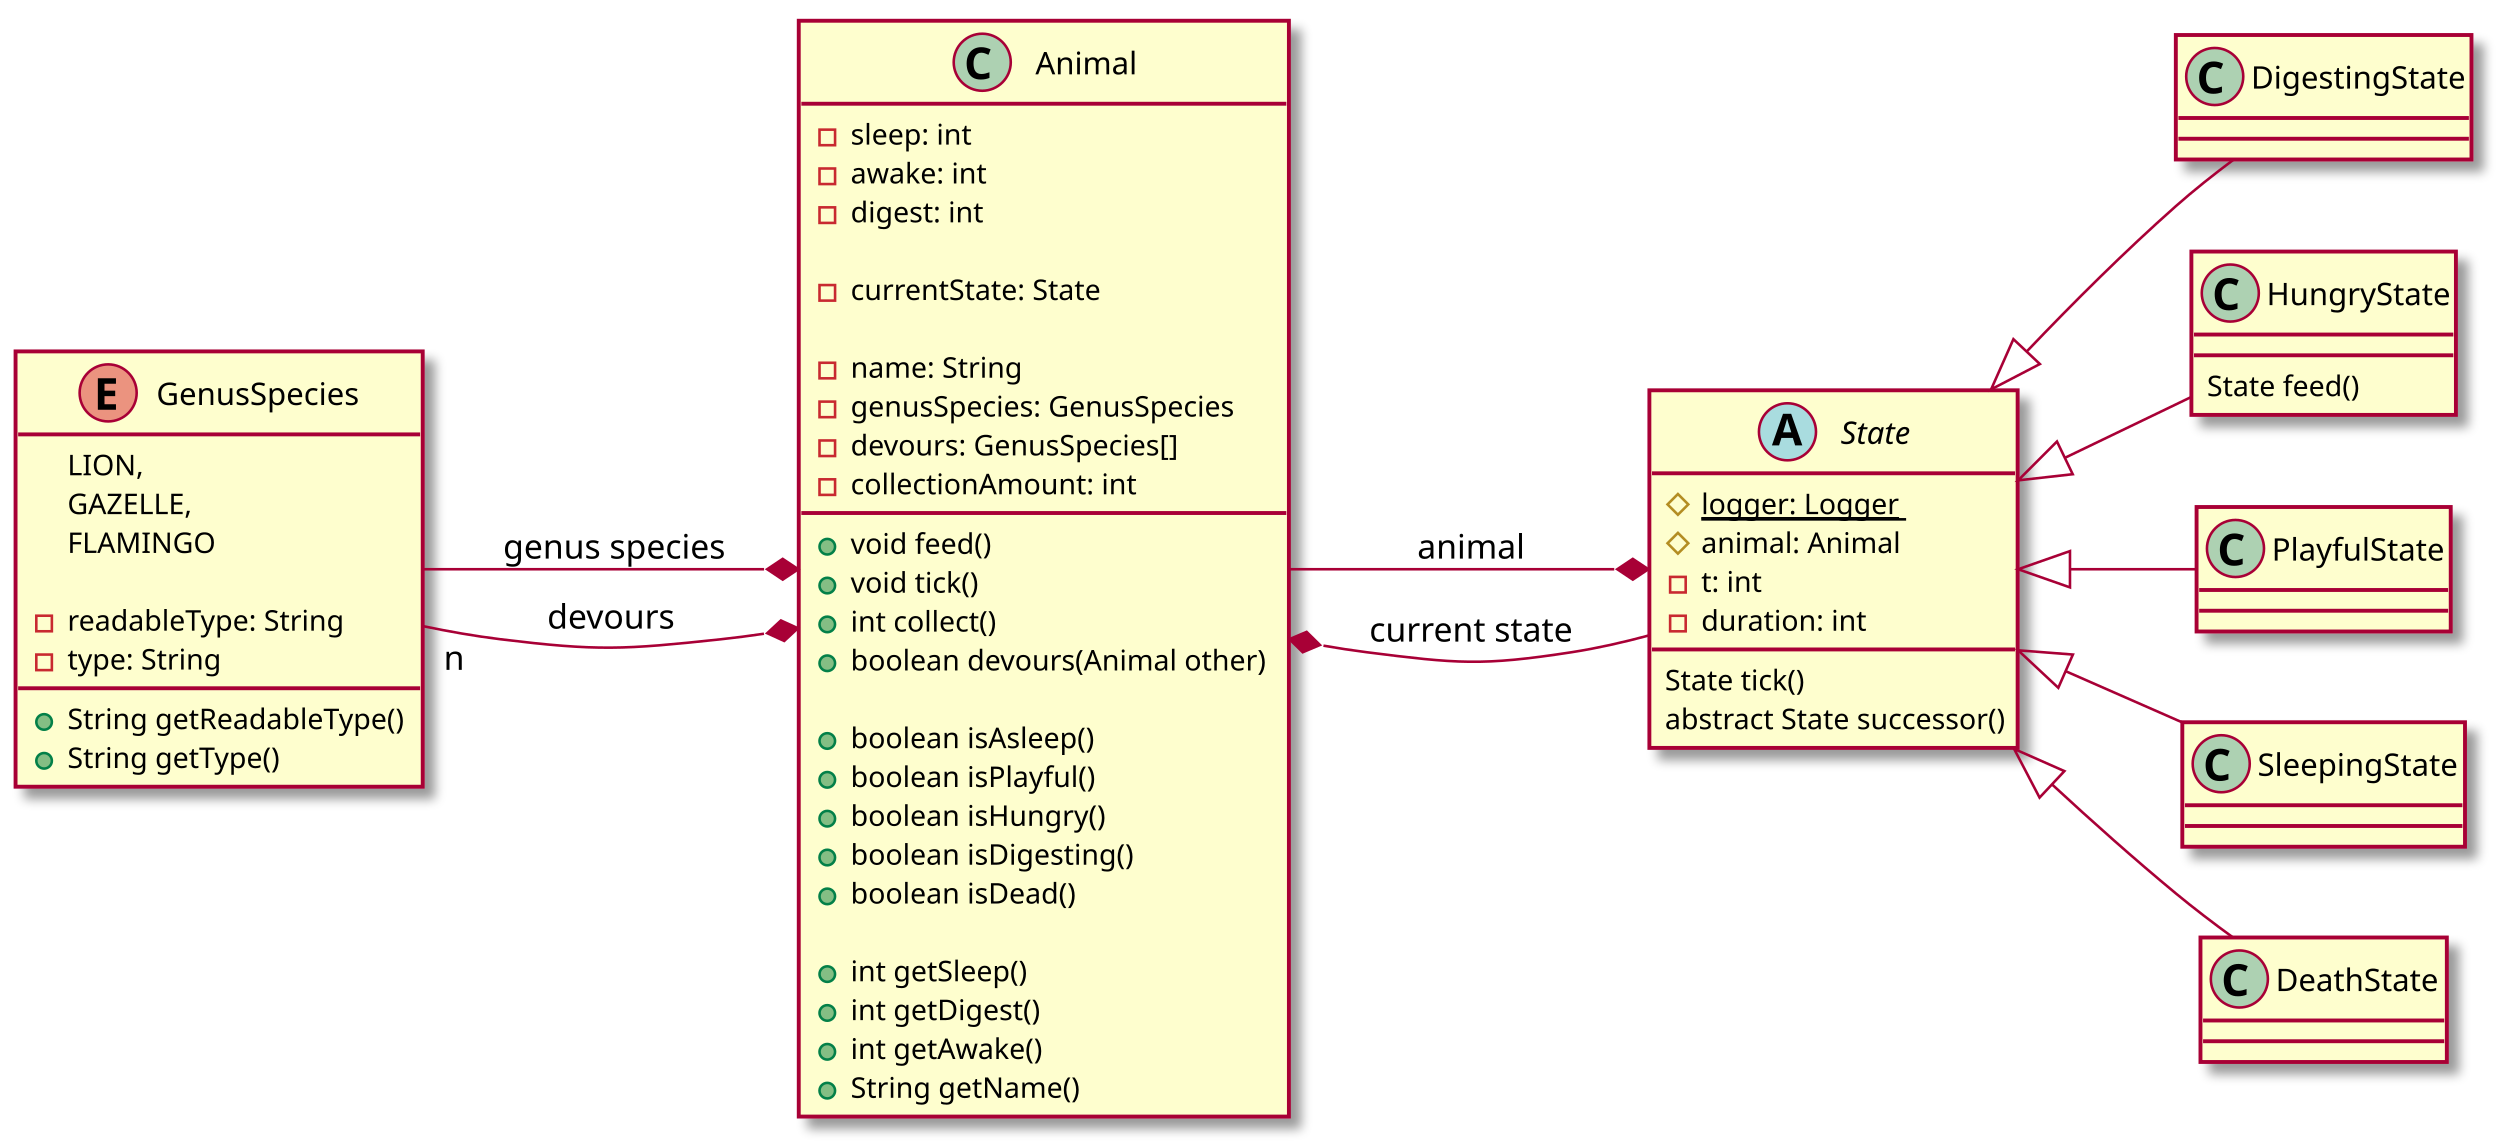
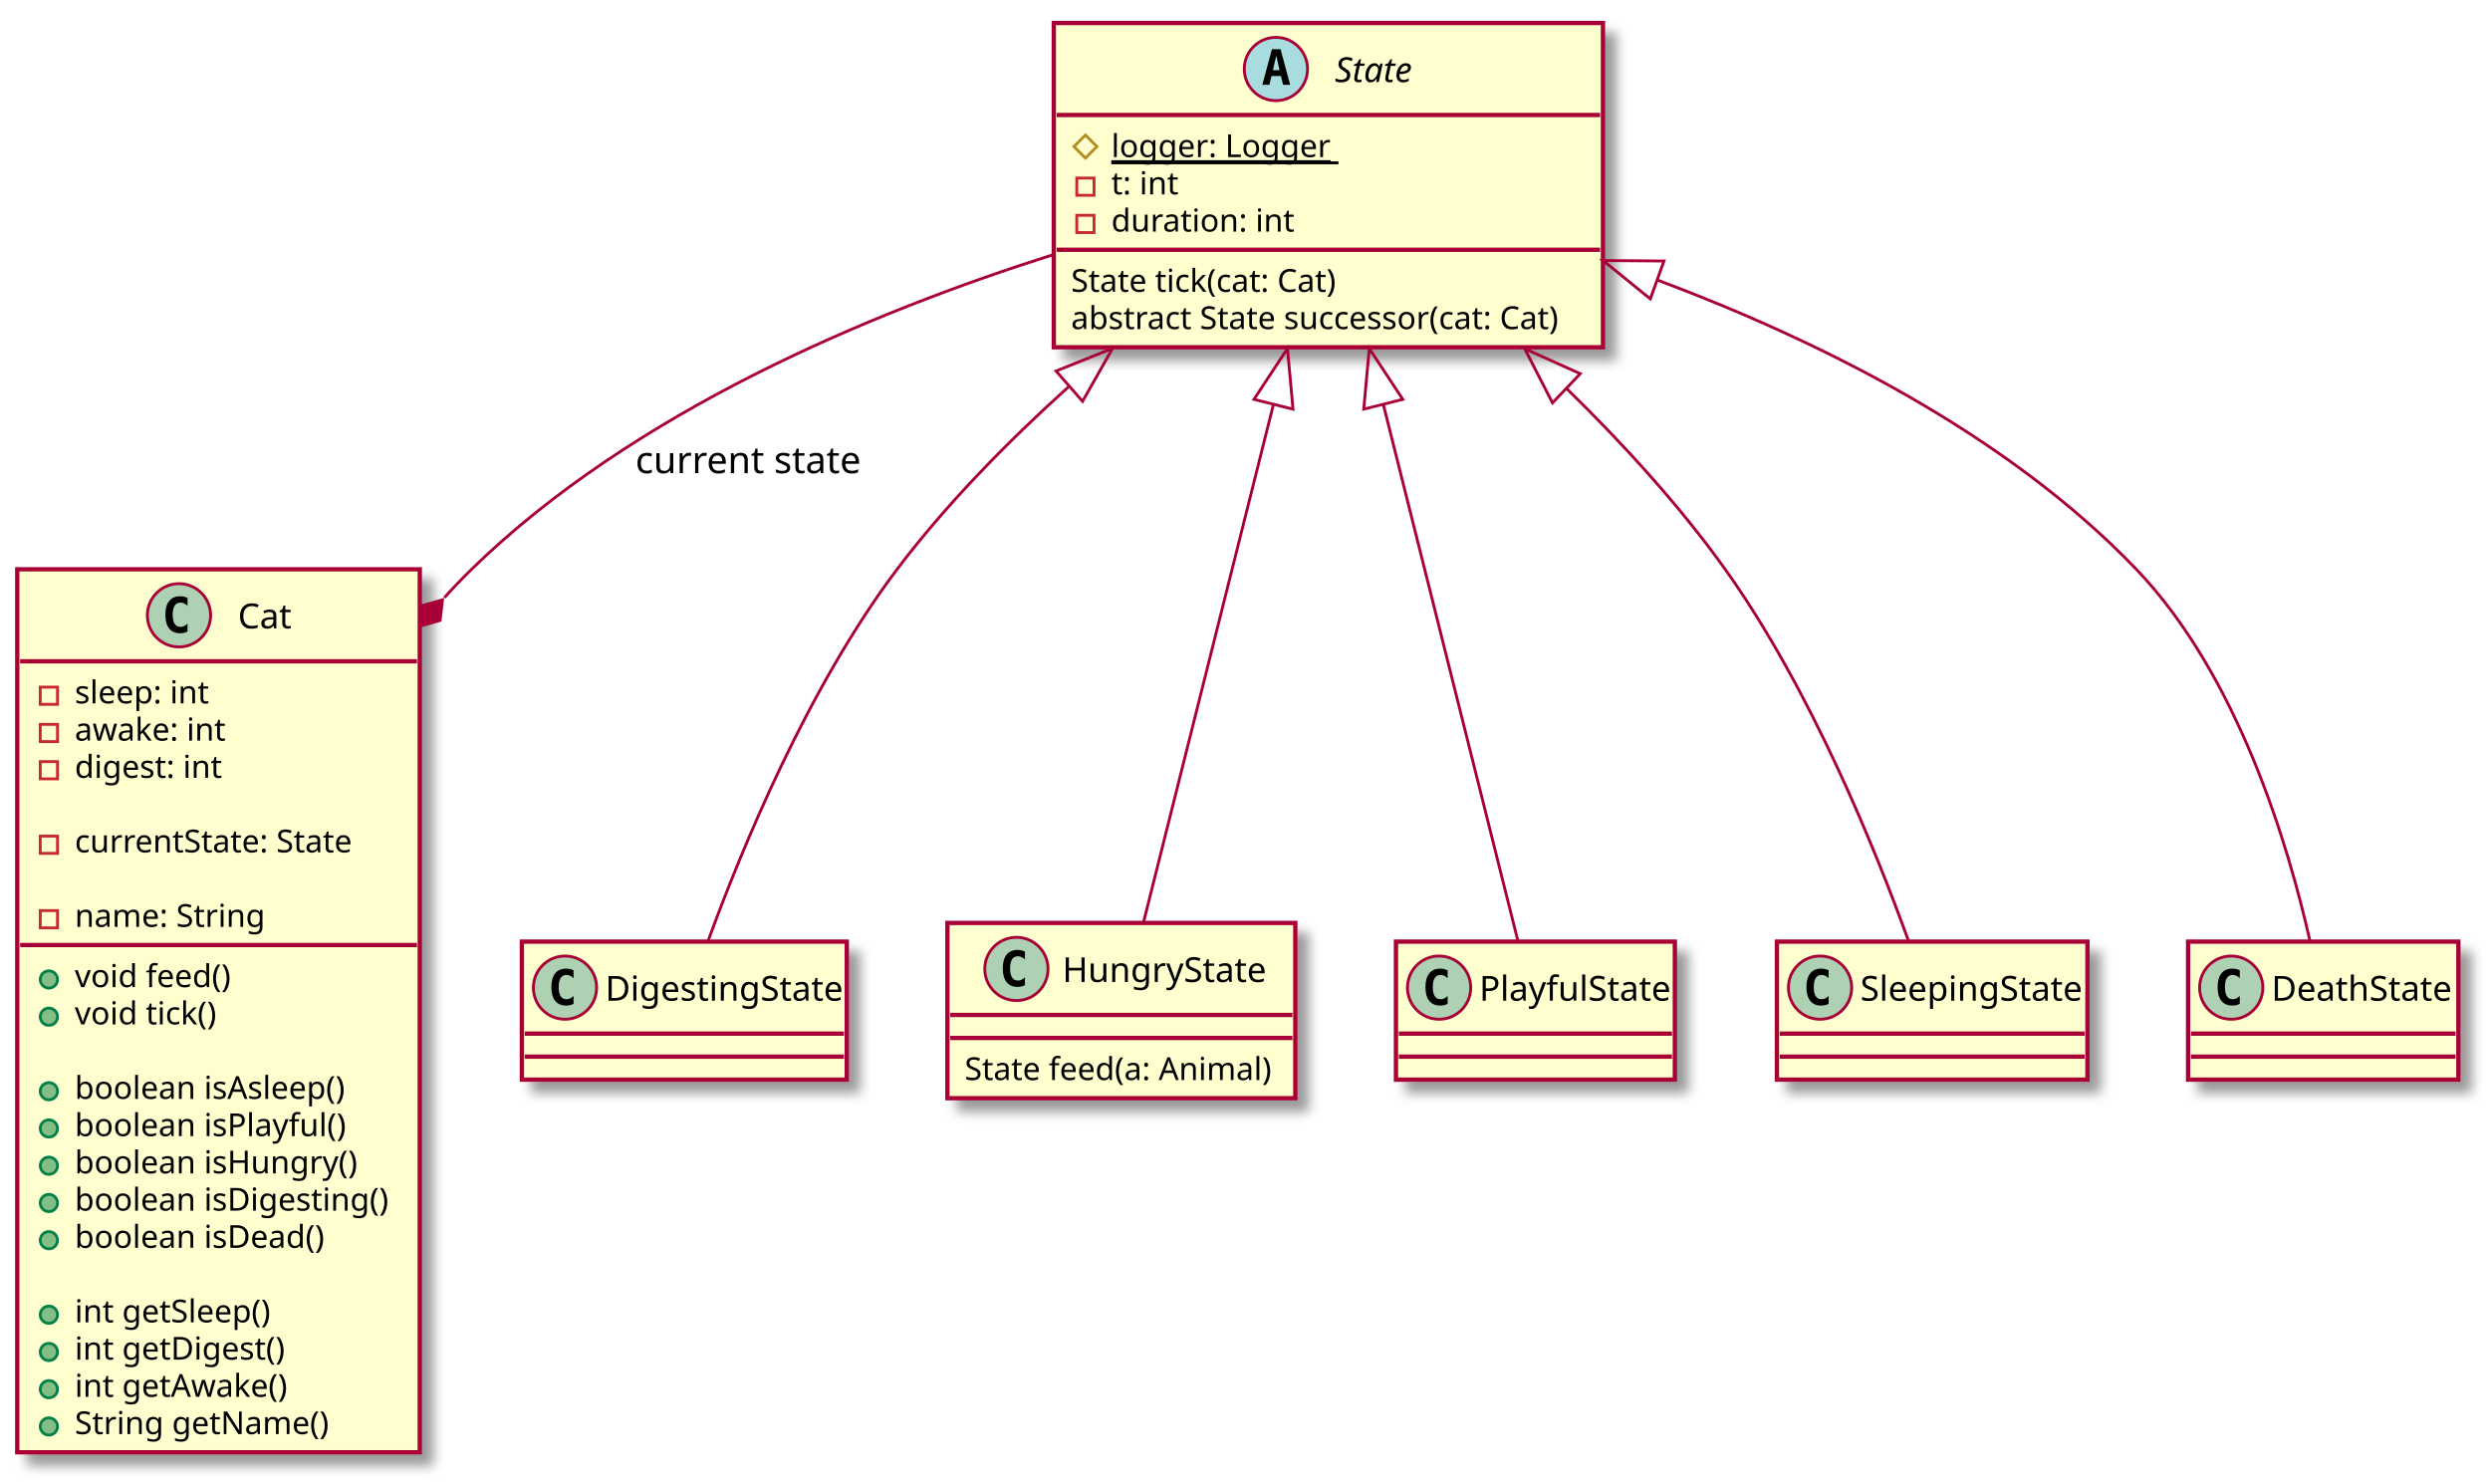
- <svg xmlns="http://www.w3.org/2000/svg" contentScriptType="application/ecmascript" contentStyleType="text/css" height="441px" preserveAspectRatio="none" style="width:964px;height:441px;" version="1.1" viewBox="0 0 964 441" width="964px" zoomAndPan="magnify">
+ <svg xmlns="http://www.w3.org/2000/svg" contentScriptType="application/ecmascript" contentStyleType="text/css" height="516px" preserveAspectRatio="none" style="width:866px;height:516px;" version="1.1" viewBox="0 0 866 516" width="866px" zoomAndPan="magnify">
  <defs>
-     <filter height="300%" id="fofs3wx5p84sv" width="300%" x="-1" y="-1">
+     <filter height="300%" id="f1sojmrz2b79jj" width="300%" x="-1" y="-1">
      <feGaussianBlur result="blurOut" stdDeviation="2.0" />
      <feColorMatrix in="blurOut" result="blurOut2" type="matrix" values="0 0 0 0 0 0 0 0 0 0 0 0 0 0 0 0 0 0 .4 0" />
      <feOffset dx="4.0" dy="4.0" in="blurOut2" result="blurOut3" />
      <feBlend in="SourceGraphic" in2="blurOut3" mode="normal" />
    </filter>
  </defs>
  <g>
-     <rect fill="#FEFECE" filter="url(#fofs3wx5p84sv)" height="167.855" id="GenusSpecies" style="stroke: #A80036; stroke-width: 1.5;" width="157" x="6" y="135.5" />
-     <ellipse cx="41.7" cy="151.5" fill="#EB937F" rx="11" ry="11" style="stroke: #A80036; stroke-width: 1.0;" />
-     <path d="M44.716,158 L37.731,158 L37.731,145.859 L44.716,145.859 L44.716,147.969 L40.294,147.969 L40.294,150.641 L44.419,150.641 L44.419,152.75 L40.294,152.75 L40.294,155.875 L44.716,155.875 L44.716,158 Z " />
-     <text fill="#000000" font-family="sans-serif" font-size="12" lengthAdjust="spacingAndGlyphs" textLength="79" x="60.3" y="156.156">GenusSpecies</text>
-     <line style="stroke: #A80036; stroke-width: 1.5;" x1="7" x2="162" y1="167.5" y2="167.5" />
-     <text fill="#000000" font-family="sans-serif" font-size="11" lengthAdjust="spacingAndGlyphs" textLength="30" x="26" y="183.259">LION,</text>
-     <text fill="#000000" font-family="sans-serif" font-size="11" lengthAdjust="spacingAndGlyphs" textLength="48" x="26" y="198.241">GAZELLE,</text>
-     <text fill="#000000" font-family="sans-serif" font-size="11" lengthAdjust="spacingAndGlyphs" textLength="58" x="26" y="213.223">FLAMINGO</text>
-     <text fill="#000000" font-family="sans-serif" font-size="11" lengthAdjust="spacingAndGlyphs" textLength="0" x="29" y="228.205" />
-     <rect fill="none" height="6" style="stroke: #C82930; stroke-width: 1.0;" width="6" x="14" y="237.418" />
-     <text fill="#000000" font-family="sans-serif" font-size="11" lengthAdjust="spacingAndGlyphs" textLength="109" x="26" y="243.186">readableType: String</text>
-     <rect fill="none" height="6" style="stroke: #C82930; stroke-width: 1.0;" width="6" x="14" y="252.4" />
-     <text fill="#000000" font-family="sans-serif" font-size="11" lengthAdjust="spacingAndGlyphs" textLength="61" x="26" y="258.168">type: String</text>
-     <line style="stroke: #A80036; stroke-width: 1.5;" x1="7" x2="162" y1="265.391" y2="265.391" />
-     <ellipse cx="17" cy="278.382" fill="#84BE84" rx="3" ry="3" style="stroke: #038048; stroke-width: 1.0;" />
-     <text fill="#000000" font-family="sans-serif" font-size="11" lengthAdjust="spacingAndGlyphs" textLength="131" x="26" y="281.15">String getReadableType()</text>
-     <ellipse cx="17" cy="293.364" fill="#84BE84" rx="3" ry="3" style="stroke: #038048; stroke-width: 1.0;" />
-     <text fill="#000000" font-family="sans-serif" font-size="11" lengthAdjust="spacingAndGlyphs" textLength="83" x="26" y="296.132">String getType()</text>
-     <rect fill="#FEFECE" filter="url(#fofs3wx5p84sv)" height="422.547" id="Animal" style="stroke: #A80036; stroke-width: 1.5;" width="189" x="308" y="8" />
-     <ellipse cx="378.75" cy="24" fill="#ADD1B2" rx="11" ry="11" style="stroke: #A80036; stroke-width: 1.0;" />
-     <path d="M378.438,20.328 Q376.953,20.328 376.172,21.438 Q375.391,22.547 375.391,24.469 Q375.391,26.406 376.109,27.469 Q376.828,28.531 378.438,28.531 Q379.156,28.531 379.906,28.359 Q380.656,28.188 381.531,27.875 L381.531,30.047 Q380.719,30.359 379.938,30.516 Q379.156,30.672 378.188,30.672 Q376.312,30.672 375.102,29.898 Q373.891,29.125 373.312,27.719 Q372.734,26.312 372.734,24.453 Q372.734,22.609 373.398,21.203 Q374.062,19.797 375.328,18.992 Q376.594,18.188 378.438,18.188 Q379.328,18.188 380.242,18.422 Q381.156,18.656 381.984,19.047 L381.156,21.141 Q380.469,20.812 379.781,20.57 Q379.094,20.328 378.438,20.328 Z " />
-     <text fill="#000000" font-family="sans-serif" font-size="12" lengthAdjust="spacingAndGlyphs" textLength="39" x="399.25" y="28.656">Animal</text>
-     <line style="stroke: #A80036; stroke-width: 1.5;" x1="309" x2="496" y1="40" y2="40" />
-     <rect fill="none" height="6" style="stroke: #C82930; stroke-width: 1.0;" width="6" x="316" y="49.991" />
-     <text fill="#000000" font-family="sans-serif" font-size="11" lengthAdjust="spacingAndGlyphs" textLength="47" x="328" y="55.759">sleep: int</text>
-     <rect fill="none" height="6" style="stroke: #C82930; stroke-width: 1.0;" width="6" x="316" y="64.973" />
-     <text fill="#000000" font-family="sans-serif" font-size="11" lengthAdjust="spacingAndGlyphs" textLength="53" x="328" y="70.741">awake: int</text>
-     <rect fill="none" height="6" style="stroke: #C82930; stroke-width: 1.0;" width="6" x="316" y="79.955" />
-     <text fill="#000000" font-family="sans-serif" font-size="11" lengthAdjust="spacingAndGlyphs" textLength="52" x="328" y="85.723">digest: int</text>
-     <text fill="#000000" font-family="sans-serif" font-size="11" lengthAdjust="spacingAndGlyphs" textLength="0" x="331" y="100.705" />
-     <rect fill="none" height="6" style="stroke: #C82930; stroke-width: 1.0;" width="6" x="316" y="109.918" />
-     <text fill="#000000" font-family="sans-serif" font-size="11" lengthAdjust="spacingAndGlyphs" textLength="97" x="328" y="115.686">currentState: State</text>
-     <text fill="#000000" font-family="sans-serif" font-size="11" lengthAdjust="spacingAndGlyphs" textLength="0" x="331" y="130.668" />
-     <rect fill="none" height="6" style="stroke: #C82930; stroke-width: 1.0;" width="6" x="316" y="139.882" />
-     <text fill="#000000" font-family="sans-serif" font-size="11" lengthAdjust="spacingAndGlyphs" textLength="67" x="328" y="145.65">name: String</text>
-     <rect fill="none" height="6" style="stroke: #C82930; stroke-width: 1.0;" width="6" x="316" y="154.864" />
-     <text fill="#000000" font-family="sans-serif" font-size="11" lengthAdjust="spacingAndGlyphs" textLength="147" x="328" y="160.632">genusSpecies: GenusSpecies</text>
-     <rect fill="none" height="6" style="stroke: #C82930; stroke-width: 1.0;" width="6" x="316" y="169.846" />
-     <text fill="#000000" font-family="sans-serif" font-size="11" lengthAdjust="spacingAndGlyphs" textLength="128" x="328" y="175.614">devours: GenusSpecies[]</text>
-     <rect fill="none" height="6" style="stroke: #C82930; stroke-width: 1.0;" width="6" x="316" y="184.828" />
-     <text fill="#000000" font-family="sans-serif" font-size="11" lengthAdjust="spacingAndGlyphs" textLength="112" x="328" y="190.596">collectionAmount: int</text>
-     <line style="stroke: #A80036; stroke-width: 1.5;" x1="309" x2="496" y1="197.819" y2="197.819" />
-     <ellipse cx="319" cy="210.81" fill="#84BE84" rx="3" ry="3" style="stroke: #038048; stroke-width: 1.0;" />
-     <text fill="#000000" font-family="sans-serif" font-size="11" lengthAdjust="spacingAndGlyphs" textLength="55" x="328" y="213.578">void feed()</text>
-     <ellipse cx="319" cy="225.792" fill="#84BE84" rx="3" ry="3" style="stroke: #038048; stroke-width: 1.0;" />
-     <text fill="#000000" font-family="sans-serif" font-size="11" lengthAdjust="spacingAndGlyphs" textLength="50" x="328" y="228.56">void tick()</text>
-     <ellipse cx="319" cy="240.774" fill="#84BE84" rx="3" ry="3" style="stroke: #038048; stroke-width: 1.0;" />
-     <text fill="#000000" font-family="sans-serif" font-size="11" lengthAdjust="spacingAndGlyphs" textLength="56" x="328" y="243.542">int collect()</text>
-     <ellipse cx="319" cy="255.756" fill="#84BE84" rx="3" ry="3" style="stroke: #038048; stroke-width: 1.0;" />
-     <text fill="#000000" font-family="sans-serif" font-size="11" lengthAdjust="spacingAndGlyphs" textLength="163" x="328" y="258.524">boolean devours(Animal other)</text>
-     <text fill="#000000" font-family="sans-serif" font-size="11" lengthAdjust="spacingAndGlyphs" textLength="0" x="331" y="273.505" />
-     <ellipse cx="319" cy="285.719" fill="#84BE84" rx="3" ry="3" style="stroke: #038048; stroke-width: 1.0;" />
-     <text fill="#000000" font-family="sans-serif" font-size="11" lengthAdjust="spacingAndGlyphs" textLength="94" x="328" y="288.487">boolean isAsleep()</text>
-     <ellipse cx="319" cy="300.701" fill="#84BE84" rx="3" ry="3" style="stroke: #038048; stroke-width: 1.0;" />
-     <text fill="#000000" font-family="sans-serif" font-size="11" lengthAdjust="spacingAndGlyphs" textLength="96" x="328" y="303.469">boolean isPlayful()</text>
-     <ellipse cx="319" cy="315.683" fill="#84BE84" rx="3" ry="3" style="stroke: #038048; stroke-width: 1.0;" />
-     <text fill="#000000" font-family="sans-serif" font-size="11" lengthAdjust="spacingAndGlyphs" textLength="100" x="328" y="318.451">boolean isHungry()</text>
-     <ellipse cx="319" cy="330.665" fill="#84BE84" rx="3" ry="3" style="stroke: #038048; stroke-width: 1.0;" />
-     <text fill="#000000" font-family="sans-serif" font-size="11" lengthAdjust="spacingAndGlyphs" textLength="110" x="328" y="333.433">boolean isDigesting()</text>
-     <ellipse cx="319" cy="345.647" fill="#84BE84" rx="3" ry="3" style="stroke: #038048; stroke-width: 1.0;" />
-     <text fill="#000000" font-family="sans-serif" font-size="11" lengthAdjust="spacingAndGlyphs" textLength="87" x="328" y="348.415">boolean isDead()</text>
-     <text fill="#000000" font-family="sans-serif" font-size="11" lengthAdjust="spacingAndGlyphs" textLength="0" x="331" y="363.397" />
-     <ellipse cx="319" cy="375.611" fill="#84BE84" rx="3" ry="3" style="stroke: #038048; stroke-width: 1.0;" />
-     <text fill="#000000" font-family="sans-serif" font-size="11" lengthAdjust="spacingAndGlyphs" textLength="68" x="328" y="378.379">int getSleep()</text>
-     <ellipse cx="319" cy="390.592" fill="#84BE84" rx="3" ry="3" style="stroke: #038048; stroke-width: 1.0;" />
-     <text fill="#000000" font-family="sans-serif" font-size="11" lengthAdjust="spacingAndGlyphs" textLength="73" x="328" y="393.36">int getDigest()</text>
-     <ellipse cx="319" cy="405.574" fill="#84BE84" rx="3" ry="3" style="stroke: #038048; stroke-width: 1.0;" />
-     <text fill="#000000" font-family="sans-serif" font-size="11" lengthAdjust="spacingAndGlyphs" textLength="74" x="328" y="408.342">int getAwake()</text>
-     <ellipse cx="319" cy="420.556" fill="#84BE84" rx="3" ry="3" style="stroke: #038048; stroke-width: 1.0;" />
-     <text fill="#000000" font-family="sans-serif" font-size="11" lengthAdjust="spacingAndGlyphs" textLength="88" x="328" y="423.324">String getName()</text>
-     <rect fill="#FEFECE" filter="url(#fofs3wx5p84sv)" height="137.891" id="State" style="stroke: #A80036; stroke-width: 1.5;" width="142" x="636" y="150.5" />
-     <ellipse cx="689.25" cy="166.5" fill="#A9DCDF" rx="11" ry="11" style="stroke: #A80036; stroke-width: 1.0;" />
-     <path d="M692.203,171.75 L691.328,168.859 L686.906,168.859 L686.016,171.75 L683.25,171.75 L687.531,159.562 L690.672,159.562 L694.984,171.75 L692.203,171.75 Z M690.719,166.703 L689.828,163.875 Q689.75,163.594 689.609,163.148 Q689.469,162.703 689.336,162.242 Q689.203,161.781 689.109,161.453 Q689.031,161.781 688.883,162.289 Q688.734,162.797 688.609,163.242 Q688.484,163.688 688.422,163.875 L687.547,166.703 L690.719,166.703 Z " />
-     <text fill="#000000" font-family="sans-serif" font-size="12" font-style="italic" lengthAdjust="spacingAndGlyphs" textLength="27" x="709.75" y="171.156">State</text>
-     <line style="stroke: #A80036; stroke-width: 1.5;" x1="637" x2="777" y1="182.5" y2="182.5" />
-     <polygon fill="none" points="647,190.491,651,194.491,647,198.491,643,194.491" style="stroke: #B38D22; stroke-width: 1.0;" />
-     <text fill="#000000" font-family="sans-serif" font-size="11" lengthAdjust="spacingAndGlyphs" text-decoration="underline" textLength="79" x="656" y="198.259">logger: Logger</text>
-     <line style="stroke: #000000; stroke-width: 1.0;" x1="656" x2="735" y1="200.259" y2="200.259" />
-     <polygon fill="none" points="647,205.473,651,209.473,647,213.473,643,209.473" style="stroke: #B38D22; stroke-width: 1.0;" />
-     <text fill="#000000" font-family="sans-serif" font-size="11" lengthAdjust="spacingAndGlyphs" textLength="77" x="656" y="213.241">animal: Animal</text>
-     <rect fill="none" height="6" style="stroke: #C82930; stroke-width: 1.0;" width="6" x="644" y="222.455" />
-     <text fill="#000000" font-family="sans-serif" font-size="11" lengthAdjust="spacingAndGlyphs" textLength="24" x="656" y="228.223">t: int</text>
-     <rect fill="none" height="6" style="stroke: #C82930; stroke-width: 1.0;" width="6" x="644" y="237.437" />
-     <text fill="#000000" font-family="sans-serif" font-size="11" lengthAdjust="spacingAndGlyphs" textLength="66" x="656" y="243.205">duration: int</text>
-     <line style="stroke: #A80036; stroke-width: 1.5;" x1="637" x2="777" y1="250.428" y2="250.428" />
-     <text fill="#000000" font-family="sans-serif" font-size="11" lengthAdjust="spacingAndGlyphs" textLength="53" x="642" y="266.187">State tick()</text>
-     <text fill="#000000" font-family="sans-serif" font-size="11" lengthAdjust="spacingAndGlyphs" textLength="130" x="642" y="281.168">abstract State successor()</text>
-     <rect fill="#FEFECE" filter="url(#fofs3wx5p84sv)" height="48" id="DigestingState" style="stroke: #A80036; stroke-width: 1.5;" width="114" x="839" y="13.5" />
-     <ellipse cx="854" cy="29.5" fill="#ADD1B2" rx="11" ry="11" style="stroke: #A80036; stroke-width: 1.0;" />
-     <path d="M853.688,25.828 Q852.203,25.828 851.422,26.938 Q850.641,28.047 850.641,29.969 Q850.641,31.906 851.359,32.969 Q852.078,34.031 853.688,34.031 Q854.406,34.031 855.156,33.859 Q855.906,33.688 856.781,33.375 L856.781,35.547 Q855.969,35.859 855.188,36.016 Q854.406,36.172 853.438,36.172 Q851.562,36.172 850.352,35.398 Q849.141,34.625 848.562,33.219 Q847.984,31.812 847.984,29.953 Q847.984,28.109 848.648,26.703 Q849.312,25.297 850.578,24.492 Q851.844,23.688 853.688,23.688 Q854.578,23.688 855.492,23.922 Q856.406,24.156 857.234,24.547 L856.406,26.641 Q855.719,26.312 855.031,26.07 Q854.344,25.828 853.688,25.828 Z " />
-     <text fill="#000000" font-family="sans-serif" font-size="12" lengthAdjust="spacingAndGlyphs" textLength="82" x="868" y="34.156">DigestingState</text>
-     <line style="stroke: #A80036; stroke-width: 1.5;" x1="840" x2="952" y1="45.5" y2="45.5" />
-     <line style="stroke: #A80036; stroke-width: 1.5;" x1="840" x2="952" y1="53.5" y2="53.5" />
-     <rect fill="#FEFECE" filter="url(#fofs3wx5p84sv)" height="62.982" id="HungryState" style="stroke: #A80036; stroke-width: 1.5;" width="102" x="845" y="97" />
-     <ellipse cx="860" cy="113" fill="#ADD1B2" rx="11" ry="11" style="stroke: #A80036; stroke-width: 1.0;" />
-     <path d="M859.688,109.328 Q858.203,109.328 857.422,110.438 Q856.641,111.547 856.641,113.469 Q856.641,115.406 857.359,116.469 Q858.078,117.531 859.688,117.531 Q860.406,117.531 861.156,117.359 Q861.906,117.188 862.781,116.875 L862.781,119.047 Q861.969,119.359 861.188,119.516 Q860.406,119.672 859.438,119.672 Q857.562,119.672 856.352,118.898 Q855.141,118.125 854.562,116.719 Q853.984,115.312 853.984,113.453 Q853.984,111.609 854.648,110.203 Q855.312,108.797 856.578,107.992 Q857.844,107.188 859.688,107.188 Q860.578,107.188 861.492,107.422 Q862.406,107.656 863.234,108.047 L862.406,110.141 Q861.719,109.812 861.031,109.57 Q860.344,109.328 859.688,109.328 Z " />
-     <text fill="#000000" font-family="sans-serif" font-size="12" lengthAdjust="spacingAndGlyphs" textLength="70" x="874" y="117.656">HungryState</text>
-     <line style="stroke: #A80036; stroke-width: 1.5;" x1="846" x2="946" y1="129" y2="129" />
-     <line style="stroke: #A80036; stroke-width: 1.5;" x1="846" x2="946" y1="137" y2="137" />
-     <text fill="#000000" font-family="sans-serif" font-size="11" lengthAdjust="spacingAndGlyphs" textLength="58" x="851" y="152.759">State feed()</text>
-     <rect fill="#FEFECE" filter="url(#fofs3wx5p84sv)" height="48" id="PlayfulState" style="stroke: #A80036; stroke-width: 1.5;" width="98" x="847" y="195.5" />
-     <ellipse cx="862" cy="211.5" fill="#ADD1B2" rx="11" ry="11" style="stroke: #A80036; stroke-width: 1.0;" />
-     <path d="M861.688,207.828 Q860.203,207.828 859.422,208.938 Q858.641,210.047 858.641,211.969 Q858.641,213.906 859.359,214.969 Q860.078,216.031 861.688,216.031 Q862.406,216.031 863.156,215.859 Q863.906,215.688 864.781,215.375 L864.781,217.547 Q863.969,217.859 863.188,218.016 Q862.406,218.172 861.438,218.172 Q859.562,218.172 858.352,217.398 Q857.141,216.625 856.562,215.219 Q855.984,213.812 855.984,211.953 Q855.984,210.109 856.648,208.703 Q857.312,207.297 858.578,206.492 Q859.844,205.688 861.688,205.688 Q862.578,205.688 863.492,205.922 Q864.406,206.156 865.234,206.547 L864.406,208.641 Q863.719,208.312 863.031,208.07 Q862.344,207.828 861.688,207.828 Z " />
-     <text fill="#000000" font-family="sans-serif" font-size="12" lengthAdjust="spacingAndGlyphs" textLength="66" x="876" y="216.156">PlayfulState</text>
-     <line style="stroke: #A80036; stroke-width: 1.5;" x1="848" x2="944" y1="227.5" y2="227.5" />
-     <line style="stroke: #A80036; stroke-width: 1.5;" x1="848" x2="944" y1="235.5" y2="235.5" />
-     <rect fill="#FEFECE" filter="url(#fofs3wx5p84sv)" height="48" id="SleepingState" style="stroke: #A80036; stroke-width: 1.5;" width="109" x="841.5" y="278.5" />
-     <ellipse cx="856.5" cy="294.5" fill="#ADD1B2" rx="11" ry="11" style="stroke: #A80036; stroke-width: 1.0;" />
-     <path d="M856.188,290.828 Q854.703,290.828 853.922,291.938 Q853.141,293.047 853.141,294.969 Q853.141,296.906 853.859,297.969 Q854.578,299.031 856.188,299.031 Q856.906,299.031 857.656,298.859 Q858.406,298.688 859.281,298.375 L859.281,300.547 Q858.469,300.859 857.688,301.016 Q856.906,301.172 855.938,301.172 Q854.062,301.172 852.852,300.398 Q851.641,299.625 851.062,298.219 Q850.484,296.812 850.484,294.953 Q850.484,293.109 851.148,291.703 Q851.812,290.297 853.078,289.492 Q854.344,288.688 856.188,288.688 Q857.078,288.688 857.992,288.922 Q858.906,289.156 859.734,289.547 L858.906,291.641 Q858.219,291.312 857.531,291.07 Q856.844,290.828 856.188,290.828 Z " />
-     <text fill="#000000" font-family="sans-serif" font-size="12" lengthAdjust="spacingAndGlyphs" textLength="77" x="870.5" y="299.156">SleepingState</text>
-     <line style="stroke: #A80036; stroke-width: 1.5;" x1="842.5" x2="949.5" y1="310.5" y2="310.5" />
-     <line style="stroke: #A80036; stroke-width: 1.5;" x1="842.5" x2="949.5" y1="318.5" y2="318.5" />
-     <rect fill="#FEFECE" filter="url(#fofs3wx5p84sv)" height="48" id="DeathState" style="stroke: #A80036; stroke-width: 1.5;" width="95" x="848.5" y="361.5" />
-     <ellipse cx="863.5" cy="377.5" fill="#ADD1B2" rx="11" ry="11" style="stroke: #A80036; stroke-width: 1.0;" />
-     <path d="M863.188,373.828 Q861.703,373.828 860.922,374.938 Q860.141,376.047 860.141,377.969 Q860.141,379.906 860.859,380.969 Q861.578,382.031 863.188,382.031 Q863.906,382.031 864.656,381.859 Q865.406,381.688 866.281,381.375 L866.281,383.547 Q865.469,383.859 864.688,384.016 Q863.906,384.172 862.938,384.172 Q861.062,384.172 859.852,383.398 Q858.641,382.625 858.062,381.219 Q857.484,379.812 857.484,377.953 Q857.484,376.109 858.148,374.703 Q858.812,373.297 860.078,372.492 Q861.344,371.688 863.188,371.688 Q864.078,371.688 864.992,371.922 Q865.906,372.156 866.734,372.547 L865.906,374.641 Q865.219,374.312 864.531,374.07 Q863.844,373.828 863.188,373.828 Z " />
-     <text fill="#000000" font-family="sans-serif" font-size="12" lengthAdjust="spacingAndGlyphs" textLength="63" x="877.5" y="382.156">DeathState</text>
-     <line style="stroke: #A80036; stroke-width: 1.5;" x1="849.5" x2="942.5" y1="393.5" y2="393.5" />
-     <line style="stroke: #A80036; stroke-width: 1.5;" x1="849.5" x2="942.5" y1="401.5" y2="401.5" />
-     <path d="M781.618,135.417 C799.769,116.377 819.568,96.713 839,79.5 C845.901,73.387 853.651,67.251 861.16,61.63 " fill="none" id="State-DigestingState" style="stroke: #A80036; stroke-width: 1.0;" />
-     <polygon fill="none" points="786.572,140.368,767.774,150.148,776.37,130.78,786.572,140.368" style="stroke: #A80036; stroke-width: 1.0;" />
-     <path d="M796.415,176.448 C813.058,168.435 829.911,160.321 844.903,153.102 " fill="none" id="State-HungryState" style="stroke: #A80036; stroke-width: 1.0;" />
-     <polygon fill="none" points="799.24,182.857,778.183,185.226,793.167,170.243,799.24,182.857" style="stroke: #A80036; stroke-width: 1.0;" />
-     <path d="M798.404,219.5 C815.149,219.5 832.025,219.5 846.924,219.5 " fill="none" id="State-PlayfulState" style="stroke: #A80036; stroke-width: 1.0;" />
-     <polygon fill="none" points="798.183,226.5,778.183,219.5,798.183,212.5,798.183,226.5" style="stroke: #A80036; stroke-width: 1.0;" />
-     <path d="M796.632,258.862 C811.914,265.574 827.367,272.359 841.385,278.516 " fill="none" id="State-SleepingState" style="stroke: #A80036; stroke-width: 1.0;" />
-     <polygon fill="none" points="793.681,265.212,778.183,250.761,799.31,252.393,793.681,265.212" style="stroke: #A80036; stroke-width: 1.0;" />
-     <path d="M791.265,302.473 C806.811,316.859 823.147,331.393 839,344.5 C845.858,350.17 853.44,355.941 860.775,361.293 " fill="none" id="State-DeathState" style="stroke: #A80036; stroke-width: 1.0;" />
-     <polygon fill="none" points="786.455,307.558,776.644,288.777,796.026,297.341,786.455,307.558" style="stroke: #A80036; stroke-width: 1.0;" />
-     <path d="M635.921,244.994 C625.985,247.681 615.816,249.982 606,251.5 C571.301,256.865 561.834,255.905 527,251.5 C521.52,250.807 515.936,249.949 510.32,248.964 " fill="none" id="State-Animal" style="stroke: #A80036; stroke-width: 1.0;" />
-     <polygon fill="#A80036" points="497.188,246.454,502.33,251.51,508.975,248.707,503.832,243.652,497.188,246.454" style="stroke: #A80036; stroke-width: 1.0;" />
-     <text fill="#000000" font-family="sans-serif" font-size="13" lengthAdjust="spacingAndGlyphs" textLength="77" x="528" y="247.397">current state</text>
-     <path d="M497.177,219.5 C537.243,219.5 583.549,219.5 622.45,219.5 " fill="none" id="Animal-State" style="stroke: #A80036; stroke-width: 1.0;" />
-     <polygon fill="#A80036" points="635.608,219.5,629.608,215.5,623.608,219.5,629.608,223.5,635.608,219.5" style="stroke: #A80036; stroke-width: 1.0;" />
-     <text fill="#000000" font-family="sans-serif" font-size="13" lengthAdjust="spacingAndGlyphs" textLength="40" x="546.5" y="215.397">animal</text>
-     <path d="M163.107,219.5 C202.777,219.5 251.507,219.5 294.625,219.5 " fill="none" id="GenusSpecies-Animal" style="stroke: #A80036; stroke-width: 1.0;" />
-     <polygon fill="#A80036" points="307.809,219.5,301.809,215.5,295.809,219.5,301.809,223.5,307.809,219.5" style="stroke: #A80036; stroke-width: 1.0;" />
-     <text fill="#000000" font-family="sans-serif" font-size="13" lengthAdjust="spacingAndGlyphs" textLength="83" x="194" y="215.397">genus species</text>
-     <path d="M163.19,241.457 C173.157,243.535 183.27,245.308 193,246.5 C230.497,251.095 240.437,250.526 278,246.5 C283.443,245.917 288.997,245.194 294.59,244.364 " fill="none" id="GenusSpecies-Animal" style="stroke: #A80036; stroke-width: 1.0;" />
-     <polygon fill="#A80036" points="307.677,242.248,301.115,239.256,295.83,244.163,302.392,247.154,307.677,242.248" style="stroke: #A80036; stroke-width: 1.0;" />
-     <text fill="#000000" font-family="sans-serif" font-size="13" lengthAdjust="spacingAndGlyphs" textLength="49" x="211" y="242.397">devours</text>
-     <text fill="#000000" font-family="sans-serif" font-size="13" lengthAdjust="spacingAndGlyphs" textLength="8" x="171.071" y="258.298">n</text>
+     <rect fill="#FEFECE" filter="url(#f1sojmrz2b79jj)" height="307.102" id="Cat" style="stroke: #A80036; stroke-width: 1.5;" width="140" x="6" y="198" />
+     <ellipse cx="62.25" cy="214" fill="#ADD1B2" rx="11" ry="11" style="stroke: #A80036; stroke-width: 1.0;" />
+     <path d="M65.223,219.643 Q64.642,219.942 64.003,220.091 Q63.364,220.241 62.658,220.241 Q60.151,220.241 58.831,218.589 Q57.512,216.937 57.512,213.816 Q57.512,210.686 58.831,209.035 Q60.151,207.383 62.658,207.383 Q63.364,207.383 64.011,207.532 Q64.659,207.682 65.223,207.981 L65.223,210.703 Q64.592,210.122 63.999,209.852 Q63.405,209.583 62.774,209.583 Q61.43,209.583 60.745,210.649 Q60.06,211.716 60.06,213.816 Q60.06,215.908 60.745,216.974 Q61.43,218.041 62.774,218.041 Q63.405,218.041 63.999,217.771 Q64.592,217.501 65.223,216.92 Z " />
+     <text fill="#000000" font-family="sans-serif" font-size="12" lengthAdjust="spacingAndGlyphs" textLength="19" x="82.75" y="218.535">Cat</text>
+     <line style="stroke: #A80036; stroke-width: 1.5;" x1="7" x2="145" y1="230" y2="230" />
+     <rect fill="none" height="6" style="stroke: #C82930; stroke-width: 1.0;" width="6" x="14" y="238.977" />
+     <text fill="#000000" font-family="sans-serif" font-size="11" lengthAdjust="spacingAndGlyphs" textLength="48" x="26" y="244.635">sleep: int</text>
+     <rect fill="none" height="6" style="stroke: #C82930; stroke-width: 1.0;" width="6" x="14" y="251.933" />
+     <text fill="#000000" font-family="sans-serif" font-size="11" lengthAdjust="spacingAndGlyphs" textLength="52" x="26" y="257.59">awake: int</text>
+     <rect fill="none" height="6" style="stroke: #C82930; stroke-width: 1.0;" width="6" x="14" y="264.888" />
+     <text fill="#000000" font-family="sans-serif" font-size="11" lengthAdjust="spacingAndGlyphs" textLength="53" x="26" y="270.545">digest: int</text>
+     <text fill="#000000" font-family="sans-serif" font-size="11" lengthAdjust="spacingAndGlyphs" textLength="0" x="29" y="283.5" />
+     <rect fill="none" height="6" style="stroke: #C82930; stroke-width: 1.0;" width="6" x="14" y="290.798" />
+     <text fill="#000000" font-family="sans-serif" font-size="11" lengthAdjust="spacingAndGlyphs" textLength="98" x="26" y="296.455">currentState: State</text>
+     <text fill="#000000" font-family="sans-serif" font-size="11" lengthAdjust="spacingAndGlyphs" textLength="0" x="29" y="309.41" />
+     <rect fill="none" height="6" style="stroke: #C82930; stroke-width: 1.0;" width="6" x="14" y="316.708" />
+     <text fill="#000000" font-family="sans-serif" font-size="11" lengthAdjust="spacingAndGlyphs" textLength="67" x="26" y="322.365">name: String</text>
+     <line style="stroke: #A80036; stroke-width: 1.5;" x1="7" x2="145" y1="328.685" y2="328.685" />
+     <ellipse cx="17" cy="340.663" fill="#84BE84" rx="3" ry="3" style="stroke: #038048; stroke-width: 1.0;" />
+     <text fill="#000000" font-family="sans-serif" font-size="11" lengthAdjust="spacingAndGlyphs" textLength="57" x="26" y="343.32">void feed()</text>
+     <ellipse cx="17" cy="353.618" fill="#84BE84" rx="3" ry="3" style="stroke: #038048; stroke-width: 1.0;" />
+     <text fill="#000000" font-family="sans-serif" font-size="11" lengthAdjust="spacingAndGlyphs" textLength="53" x="26" y="356.275">void tick()</text>
+     <text fill="#000000" font-family="sans-serif" font-size="11" lengthAdjust="spacingAndGlyphs" textLength="0" x="29" y="369.231" />
+     <ellipse cx="17" cy="379.528" fill="#84BE84" rx="3" ry="3" style="stroke: #038048; stroke-width: 1.0;" />
+     <text fill="#000000" font-family="sans-serif" font-size="11" lengthAdjust="spacingAndGlyphs" textLength="99" x="26" y="382.185">boolean isAsleep()</text>
+     <ellipse cx="17" cy="392.483" fill="#84BE84" rx="3" ry="3" style="stroke: #038048; stroke-width: 1.0;" />
+     <text fill="#000000" font-family="sans-serif" font-size="11" lengthAdjust="spacingAndGlyphs" textLength="98" x="26" y="395.141">boolean isPlayful()</text>
+     <ellipse cx="17" cy="405.438" fill="#84BE84" rx="3" ry="3" style="stroke: #038048; stroke-width: 1.0;" />
+     <text fill="#000000" font-family="sans-serif" font-size="11" lengthAdjust="spacingAndGlyphs" textLength="103" x="26" y="408.096">boolean isHungry()</text>
+     <ellipse cx="17" cy="418.394" fill="#84BE84" rx="3" ry="3" style="stroke: #038048; stroke-width: 1.0;" />
+     <text fill="#000000" font-family="sans-serif" font-size="11" lengthAdjust="spacingAndGlyphs" textLength="114" x="26" y="421.051">boolean isDigesting()</text>
+     <ellipse cx="17" cy="431.349" fill="#84BE84" rx="3" ry="3" style="stroke: #038048; stroke-width: 1.0;" />
+     <text fill="#000000" font-family="sans-serif" font-size="11" lengthAdjust="spacingAndGlyphs" textLength="90" x="26" y="434.006">boolean isDead()</text>
+     <text fill="#000000" font-family="sans-serif" font-size="11" lengthAdjust="spacingAndGlyphs" textLength="0" x="29" y="446.961" />
+     <ellipse cx="17" cy="457.259" fill="#84BE84" rx="3" ry="3" style="stroke: #038048; stroke-width: 1.0;" />
+     <text fill="#000000" font-family="sans-serif" font-size="11" lengthAdjust="spacingAndGlyphs" textLength="70" x="26" y="459.916">int getSleep()</text>
+     <ellipse cx="17" cy="470.214" fill="#84BE84" rx="3" ry="3" style="stroke: #038048; stroke-width: 1.0;" />
+     <text fill="#000000" font-family="sans-serif" font-size="11" lengthAdjust="spacingAndGlyphs" textLength="76" x="26" y="472.871">int getDigest()</text>
+     <ellipse cx="17" cy="483.169" fill="#84BE84" rx="3" ry="3" style="stroke: #038048; stroke-width: 1.0;" />
+     <text fill="#000000" font-family="sans-serif" font-size="11" lengthAdjust="spacingAndGlyphs" textLength="76" x="26" y="485.826">int getAwake()</text>
+     <ellipse cx="17" cy="496.124" fill="#84BE84" rx="3" ry="3" style="stroke: #038048; stroke-width: 1.0;" />
+     <text fill="#000000" font-family="sans-serif" font-size="11" lengthAdjust="spacingAndGlyphs" textLength="90" x="26" y="498.781">String getName()</text>
+     <rect fill="#FEFECE" filter="url(#f1sojmrz2b79jj)" height="112.775" id="State" style="stroke: #A80036; stroke-width: 1.5;" width="191" x="366.5" y="8" />
+     <ellipse cx="443.75" cy="24" fill="#A9DCDF" rx="11" ry="11" style="stroke: #A80036; stroke-width: 1.0;" />
+     <path d="M443.863,19.348 L442.709,24.42 L445.025,24.42 Z M442.369,17.107 L445.366,17.107 L448.711,29.5 L446.262,29.5 L445.498,26.437 L442.22,26.437 L441.473,29.5 L439.024,29.5 Z " />
+     <text fill="#000000" font-family="sans-serif" font-size="12" font-style="italic" lengthAdjust="spacingAndGlyphs" textLength="28" x="464.25" y="28.535">State</text>
+     <line style="stroke: #A80036; stroke-width: 1.5;" x1="367.5" x2="556.5" y1="40" y2="40" />
+     <polygon fill="none" points="377.5,46.977,381.5,50.977,377.5,54.977,373.5,50.977" style="stroke: #B38D22; stroke-width: 1.0;" />
+     <text fill="#000000" font-family="sans-serif" font-size="11" lengthAdjust="spacingAndGlyphs" text-decoration="underline" textLength="79" x="386.5" y="54.635">logger: Logger</text>
+     <line style="stroke: #000000; stroke-width: 1.0;" x1="386.5" x2="465.5" y1="56.635" y2="56.635" />
+     <rect fill="none" height="6" style="stroke: #C82930; stroke-width: 1.0;" width="6" x="374.5" y="61.933" />
+     <text fill="#000000" font-family="sans-serif" font-size="11" lengthAdjust="spacingAndGlyphs" textLength="24" x="386.5" y="67.59">t: int</text>
+     <rect fill="none" height="6" style="stroke: #C82930; stroke-width: 1.0;" width="6" x="374.5" y="74.888" />
+     <text fill="#000000" font-family="sans-serif" font-size="11" lengthAdjust="spacingAndGlyphs" textLength="66" x="386.5" y="80.545">duration: int</text>
+     <line style="stroke: #A80036; stroke-width: 1.5;" x1="367.5" x2="556.5" y1="86.865" y2="86.865" />
+     <text fill="#000000" font-family="sans-serif" font-size="11" lengthAdjust="spacingAndGlyphs" textLength="96" x="372.5" y="101.5">State tick(cat: Cat)</text>
+     <text fill="#000000" font-family="sans-serif" font-size="11" lengthAdjust="spacingAndGlyphs" textLength="179" x="372.5" y="114.455">abstract State successor(cat: Cat)</text>
+     <rect fill="#FEFECE" filter="url(#f1sojmrz2b79jj)" height="48" id="DigestingState" style="stroke: #A80036; stroke-width: 1.5;" width="113" x="181.5" y="327.5" />
+     <ellipse cx="196.5" cy="343.5" fill="#ADD1B2" rx="11" ry="11" style="stroke: #A80036; stroke-width: 1.0;" />
+     <path d="M199.473,349.143 Q198.892,349.442 198.253,349.591 Q197.614,349.741 196.908,349.741 Q194.401,349.741 193.082,348.089 Q191.762,346.437 191.762,343.316 Q191.762,340.187 193.082,338.535 Q194.401,336.883 196.908,336.883 Q197.614,336.883 198.261,337.032 Q198.909,337.182 199.473,337.481 L199.473,340.203 Q198.842,339.622 198.249,339.352 Q197.655,339.082 197.024,339.082 Q195.68,339.082 194.995,340.149 Q194.31,341.216 194.31,343.316 Q194.31,345.408 194.995,346.474 Q195.68,347.541 197.024,347.541 Q197.655,347.541 198.249,347.271 Q198.842,347.002 199.473,346.42 Z " />
+     <text fill="#000000" font-family="sans-serif" font-size="12" lengthAdjust="spacingAndGlyphs" textLength="81" x="210.5" y="348.035">DigestingState</text>
+     <line style="stroke: #A80036; stroke-width: 1.5;" x1="182.5" x2="293.5" y1="359.5" y2="359.5" />
+     <line style="stroke: #A80036; stroke-width: 1.5;" x1="182.5" x2="293.5" y1="367.5" y2="367.5" />
+     <rect fill="#FEFECE" filter="url(#f1sojmrz2b79jj)" height="60.955" id="HungryState" style="stroke: #A80036; stroke-width: 1.5;" width="121" x="329.5" y="321" />
+     <ellipse cx="353.5" cy="337" fill="#ADD1B2" rx="11" ry="11" style="stroke: #A80036; stroke-width: 1.0;" />
+     <path d="M356.473,342.643 Q355.892,342.942 355.253,343.091 Q354.614,343.241 353.908,343.241 Q351.401,343.241 350.082,341.589 Q348.762,339.937 348.762,336.816 Q348.762,333.687 350.082,332.035 Q351.401,330.383 353.908,330.383 Q354.614,330.383 355.261,330.532 Q355.909,330.682 356.473,330.981 L356.473,333.703 Q355.842,333.122 355.249,332.852 Q354.655,332.582 354.024,332.582 Q352.68,332.582 351.995,333.649 Q351.31,334.716 351.31,336.816 Q351.31,338.908 351.995,339.974 Q352.68,341.041 354.024,341.041 Q354.655,341.041 355.249,340.771 Q355.842,340.502 356.473,339.92 Z " />
+     <text fill="#000000" font-family="sans-serif" font-size="12" lengthAdjust="spacingAndGlyphs" textLength="69" x="369.5" y="341.535">HungryState</text>
+     <line style="stroke: #A80036; stroke-width: 1.5;" x1="330.5" x2="449.5" y1="353" y2="353" />
+     <line style="stroke: #A80036; stroke-width: 1.5;" x1="330.5" x2="449.5" y1="361" y2="361" />
+     <text fill="#000000" font-family="sans-serif" font-size="11" lengthAdjust="spacingAndGlyphs" textLength="109" x="335.5" y="375.635">State feed(a: Animal)</text>
+     <rect fill="#FEFECE" filter="url(#f1sojmrz2b79jj)" height="48" id="PlayfulState" style="stroke: #A80036; stroke-width: 1.5;" width="97" x="485.5" y="327.5" />
+     <ellipse cx="500.5" cy="343.5" fill="#ADD1B2" rx="11" ry="11" style="stroke: #A80036; stroke-width: 1.0;" />
+     <path d="M503.473,349.143 Q502.892,349.442 502.253,349.591 Q501.614,349.741 500.908,349.741 Q498.401,349.741 497.082,348.089 Q495.762,346.437 495.762,343.316 Q495.762,340.187 497.082,338.535 Q498.401,336.883 500.908,336.883 Q501.614,336.883 502.261,337.032 Q502.909,337.182 503.473,337.481 L503.473,340.203 Q502.842,339.622 502.249,339.352 Q501.655,339.082 501.024,339.082 Q499.68,339.082 498.995,340.149 Q498.31,341.216 498.31,343.316 Q498.31,345.408 498.995,346.474 Q499.68,347.541 501.024,347.541 Q501.655,347.541 502.249,347.271 Q502.842,347.002 503.473,346.42 Z " />
+     <text fill="#000000" font-family="sans-serif" font-size="12" lengthAdjust="spacingAndGlyphs" textLength="65" x="514.5" y="348.035">PlayfulState</text>
+     <line style="stroke: #A80036; stroke-width: 1.5;" x1="486.5" x2="581.5" y1="359.5" y2="359.5" />
+     <line style="stroke: #A80036; stroke-width: 1.5;" x1="486.5" x2="581.5" y1="367.5" y2="367.5" />
+     <rect fill="#FEFECE" filter="url(#f1sojmrz2b79jj)" height="48" id="SleepingState" style="stroke: #A80036; stroke-width: 1.5;" width="108" x="618" y="327.5" />
+     <ellipse cx="633" cy="343.5" fill="#ADD1B2" rx="11" ry="11" style="stroke: #A80036; stroke-width: 1.0;" />
+     <path d="M635.973,349.143 Q635.392,349.442 634.753,349.591 Q634.114,349.741 633.408,349.741 Q630.901,349.741 629.582,348.089 Q628.262,346.437 628.262,343.316 Q628.262,340.187 629.582,338.535 Q630.901,336.883 633.408,336.883 Q634.114,336.883 634.761,337.032 Q635.409,337.182 635.973,337.481 L635.973,340.203 Q635.342,339.622 634.749,339.352 Q634.155,339.082 633.524,339.082 Q632.18,339.082 631.495,340.149 Q630.81,341.216 630.81,343.316 Q630.81,345.408 631.495,346.474 Q632.18,347.541 633.524,347.541 Q634.155,347.541 634.749,347.271 Q635.342,347.002 635.973,346.42 Z " />
+     <text fill="#000000" font-family="sans-serif" font-size="12" lengthAdjust="spacingAndGlyphs" textLength="76" x="647" y="348.035">SleepingState</text>
+     <line style="stroke: #A80036; stroke-width: 1.5;" x1="619" x2="725" y1="359.5" y2="359.5" />
+     <line style="stroke: #A80036; stroke-width: 1.5;" x1="619" x2="725" y1="367.5" y2="367.5" />
+     <rect fill="#FEFECE" filter="url(#f1sojmrz2b79jj)" height="48" id="DeathState" style="stroke: #A80036; stroke-width: 1.5;" width="94" x="761" y="327.5" />
+     <ellipse cx="776" cy="343.5" fill="#ADD1B2" rx="11" ry="11" style="stroke: #A80036; stroke-width: 1.0;" />
+     <path d="M778.973,349.143 Q778.392,349.442 777.753,349.591 Q777.114,349.741 776.408,349.741 Q773.901,349.741 772.582,348.089 Q771.262,346.437 771.262,343.316 Q771.262,340.187 772.582,338.535 Q773.901,336.883 776.408,336.883 Q777.114,336.883 777.761,337.032 Q778.409,337.182 778.973,337.481 L778.973,340.203 Q778.342,339.622 777.749,339.352 Q777.155,339.082 776.524,339.082 Q775.18,339.082 774.495,340.149 Q773.81,341.216 773.81,343.316 Q773.81,345.408 774.495,346.474 Q775.18,347.541 776.524,347.541 Q777.155,347.541 777.749,347.271 Q778.342,347.002 778.973,346.42 Z " />
+     <text fill="#000000" font-family="sans-serif" font-size="12" lengthAdjust="spacingAndGlyphs" textLength="62" x="790" y="348.035">DeathState</text>
+     <line style="stroke: #A80036; stroke-width: 1.5;" x1="762" x2="854" y1="359.5" y2="359.5" />
+     <line style="stroke: #A80036; stroke-width: 1.5;" x1="762" x2="854" y1="367.5" y2="367.5" />
+     <path d="M371.605,134.568 C350.413,153.67 329.065,175.382 312,198 C280.907,239.211 257.819,295.561 246.271,327.263 " fill="none" id="State-DigestingState" style="stroke: #A80036; stroke-width: 1.0;" />
+     <polygon fill="none" points="367.284,129.048,386.945,121.145,376.503,139.583,367.284,129.048" style="stroke: #A80036; stroke-width: 1.0;" />
+     <path d="M442.865,140.775 C428.06,199.79 408.338,278.402 397.658,320.975 " fill="none" id="State-HungryState" style="stroke: #A80036; stroke-width: 1.0;" />
+     <polygon fill="none" points="436.119,138.898,447.775,121.202,449.698,142.304,436.119,138.898" style="stroke: #A80036; stroke-width: 1.0;" />
+     <path d="M481.17,140.915 C496.737,202.965 517.721,286.609 527.923,327.278 " fill="none" id="State-PlayfulState" style="stroke: #A80036; stroke-width: 1.0;" />
+     <polygon fill="none" points="474.302,142.304,476.225,121.202,487.881,138.898,474.302,142.304" style="stroke: #A80036; stroke-width: 1.0;" />
+     <path d="M544.804,135.083 C564.398,154.237 584.174,175.845 600,198 C629.856,239.796 652.464,295.934 663.832,327.441 " fill="none" id="State-SleepingState" style="stroke: #A80036; stroke-width: 1.0;" />
+     <polygon fill="none" points="539.95,140.126,530.278,121.272,549.596,129.979,539.95,140.126" style="stroke: #A80036; stroke-width: 1.0;" />
+     <path d="M576.575,97.452 C632.757,118.508 697.866,150.884 743,198 C778.434,234.99 795.942,294.21 803.374,327.236 " fill="none" id="State-DeathState" style="stroke: #A80036; stroke-width: 1.0;" />
+     <polygon fill="none" points="573.971,103.954,557.515,90.606,578.704,90.779,573.971,103.954" style="stroke: #A80036; stroke-width: 1.0;" />
+     <path d="M366.474,88.522 C302.53,108.732 220.114,143.285 164,198 C160.768,201.151 157.617,204.447 154.549,207.859 " fill="none" id="State-Cat" style="stroke: #A80036; stroke-width: 1.0;" />
+     <polygon fill="#A80036" points="146.12,217.764,153.055,215.787,153.897,208.625,146.962,210.602,146.12,217.764" style="stroke: #A80036; stroke-width: 1.0;" />
+     <text fill="#000000" font-family="sans-serif" font-size="13" lengthAdjust="spacingAndGlyphs" textLength="80" x="221" y="164.568">current state</text>
  </g>
</svg>
